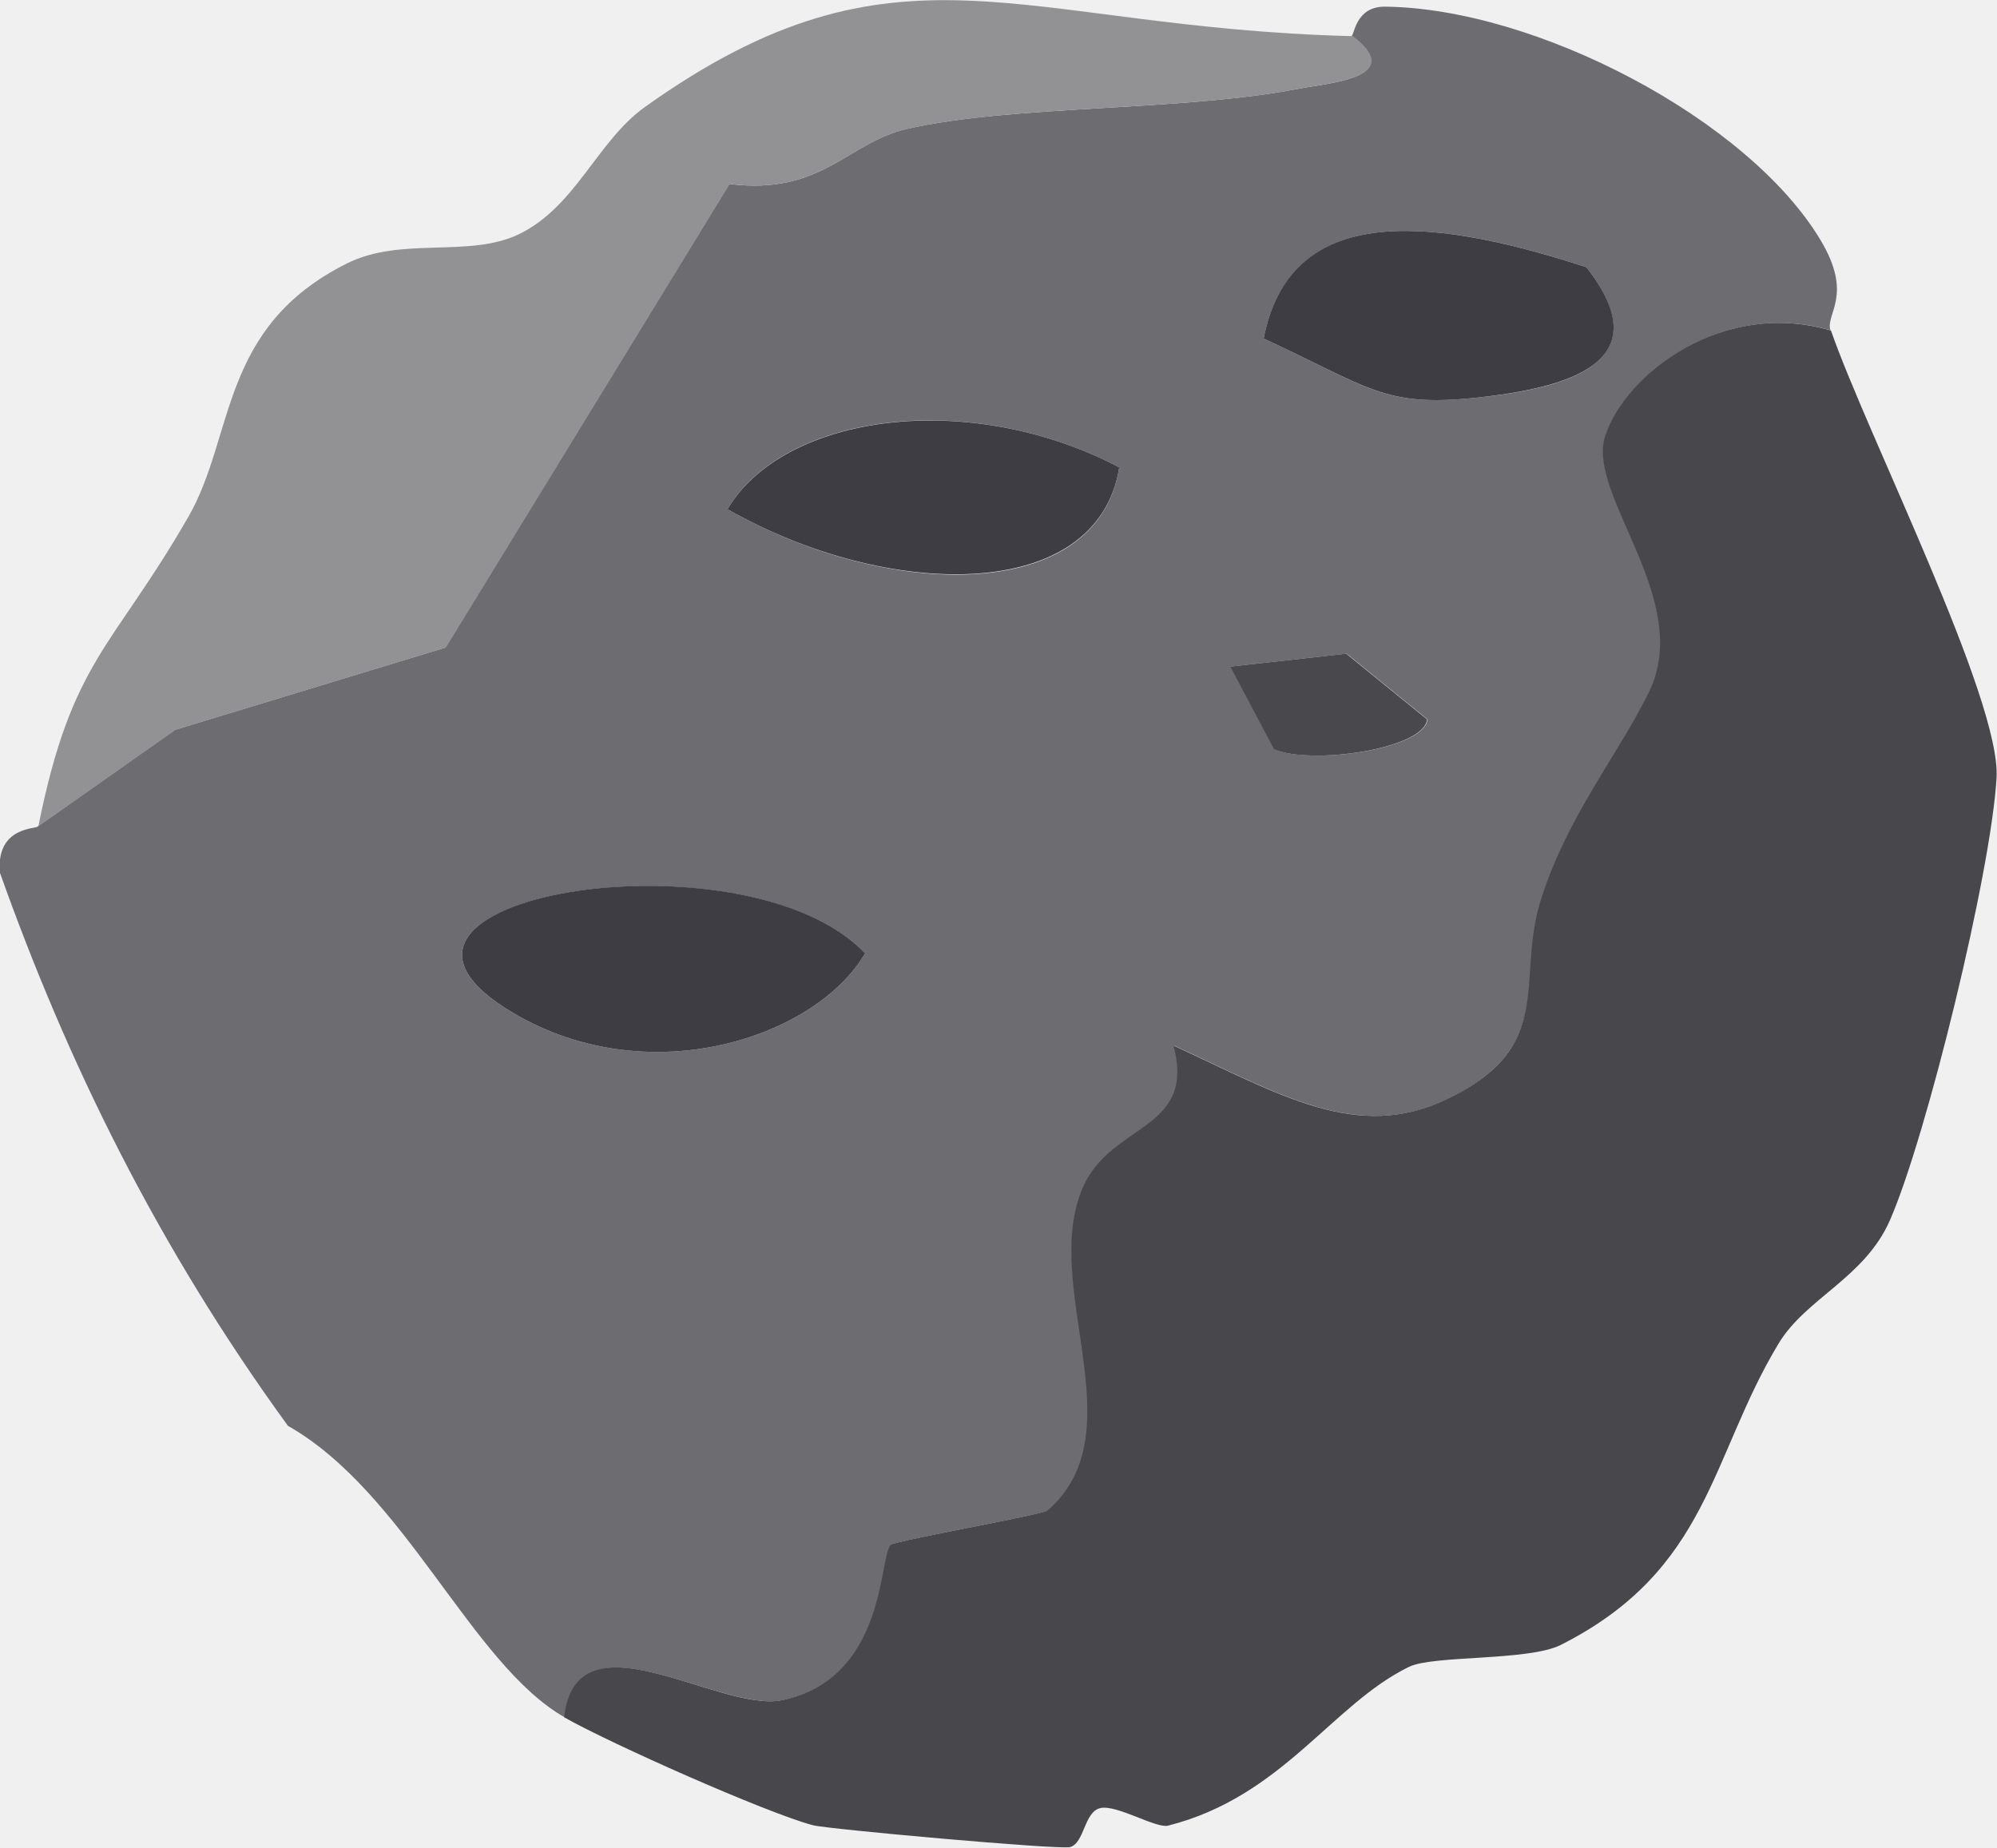
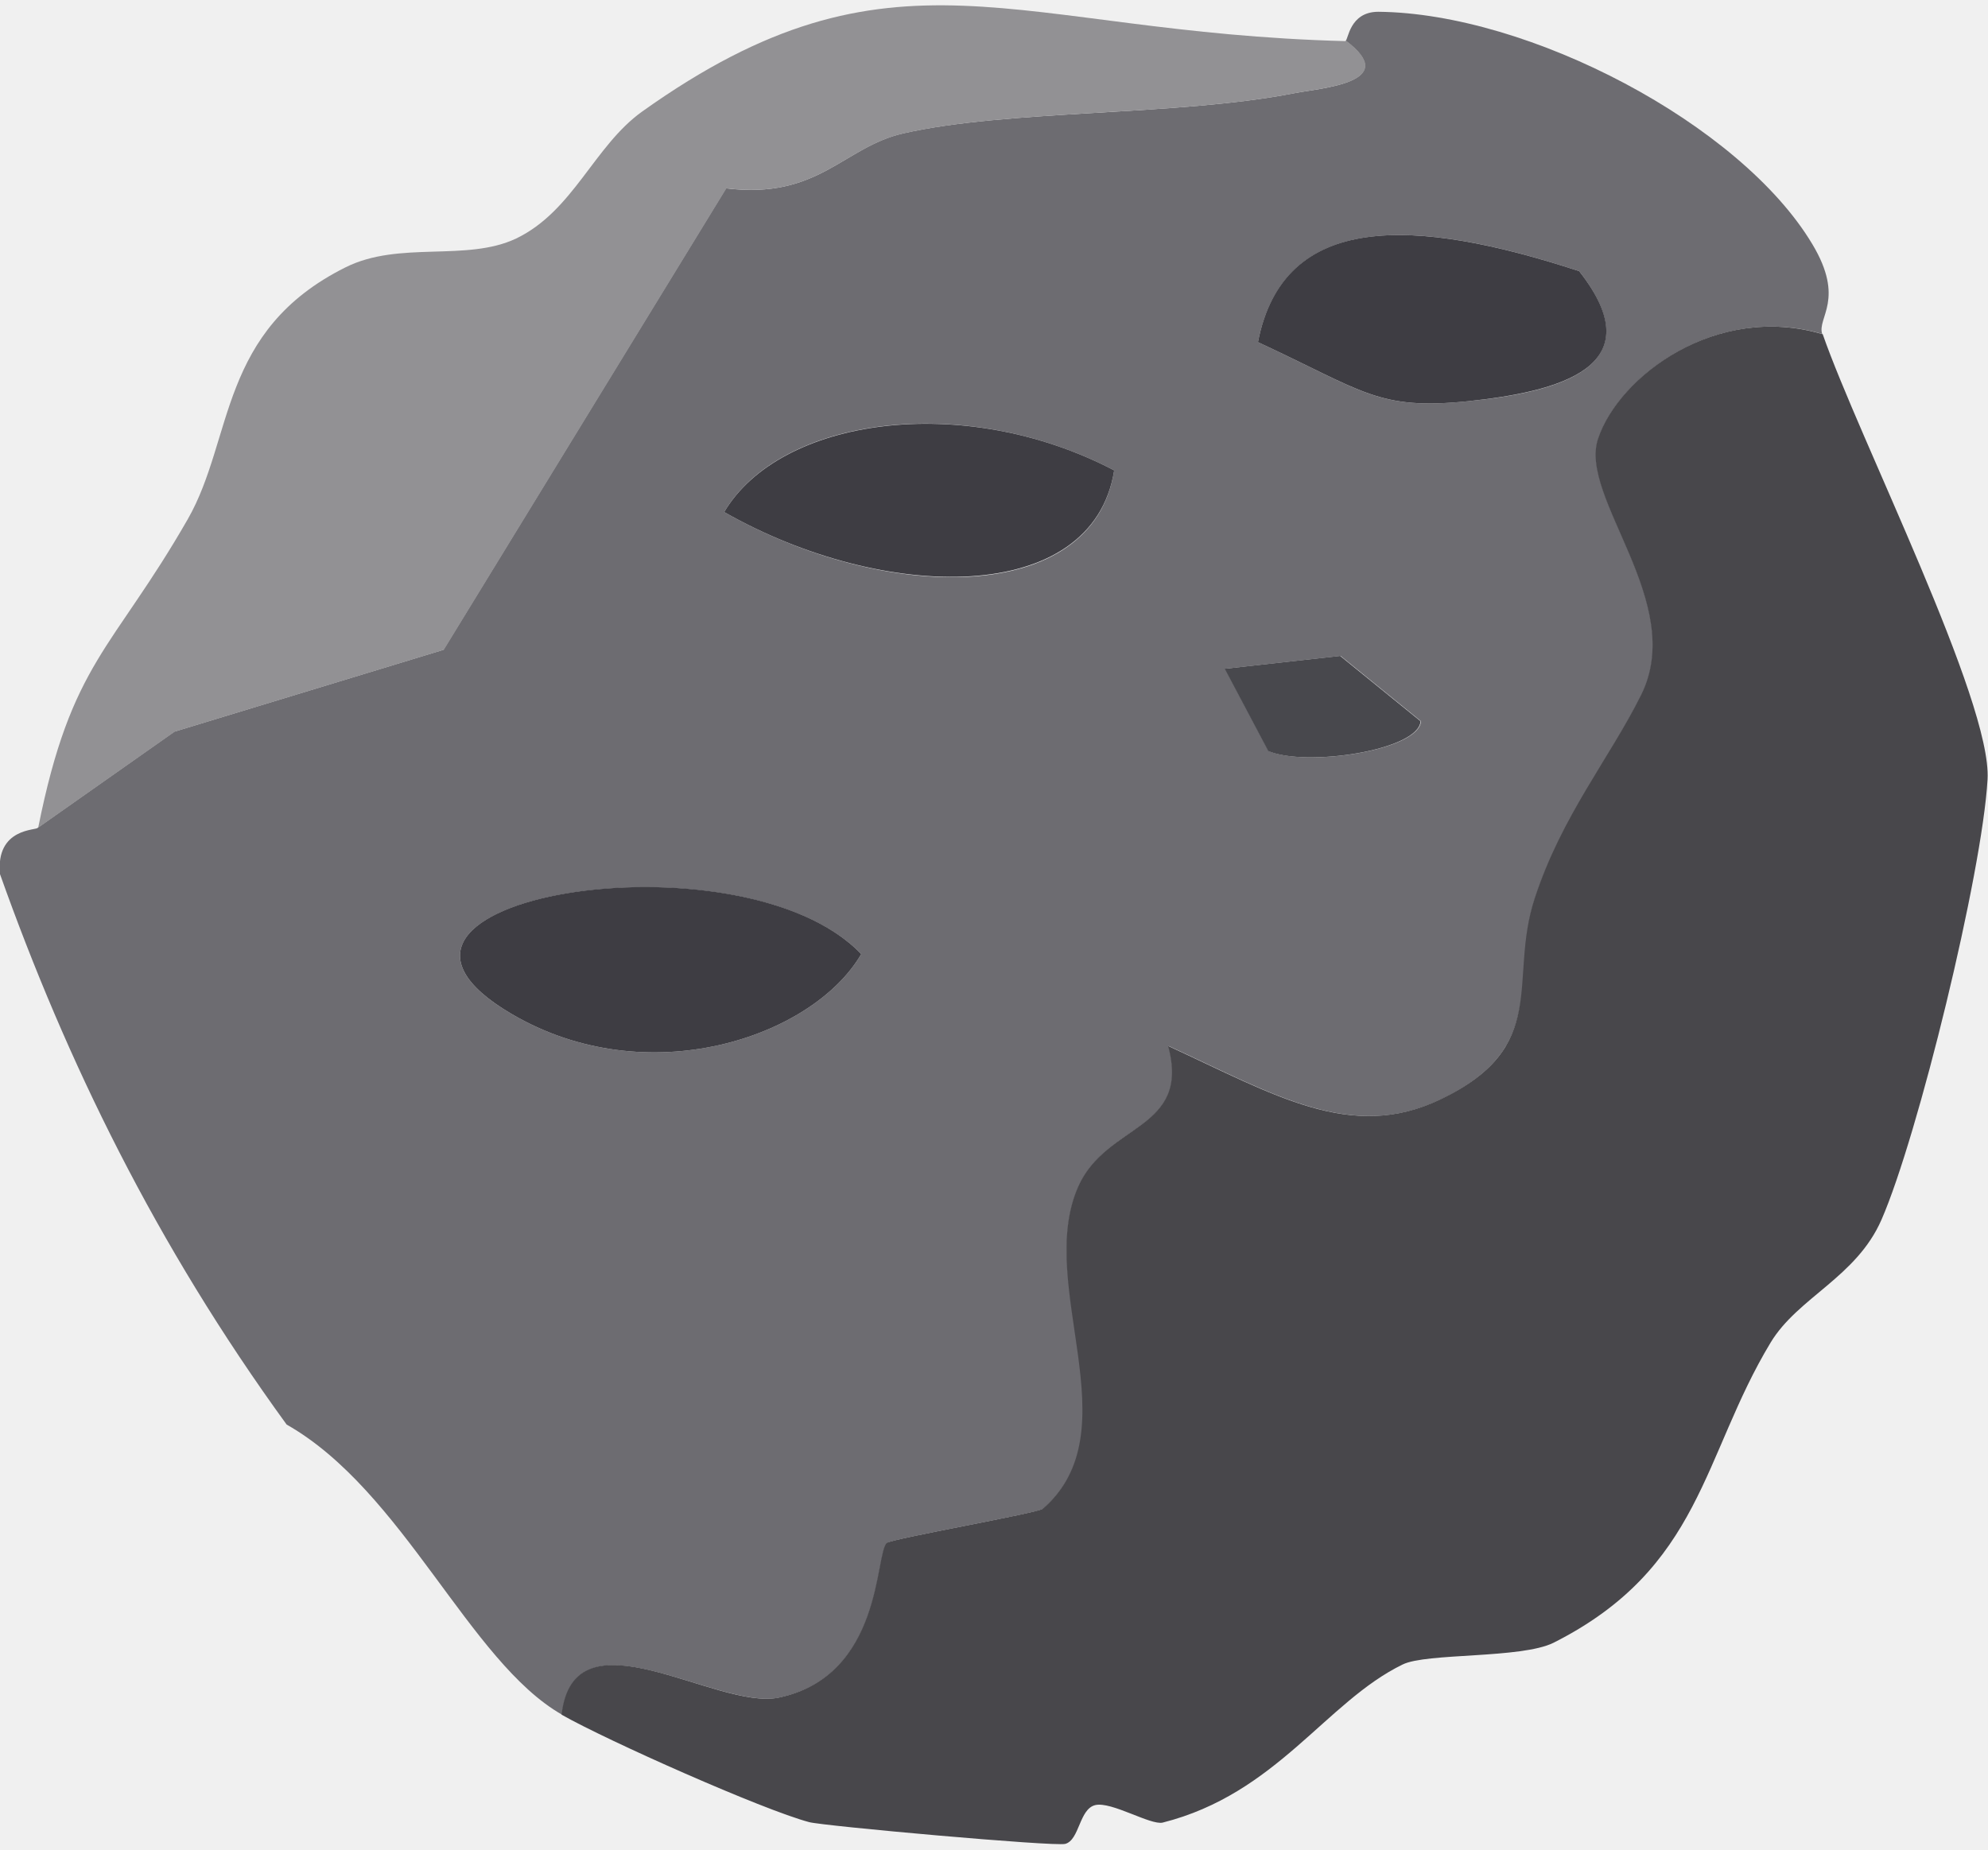
- <svg xmlns="http://www.w3.org/2000/svg" width="134" height="124" viewBox="0 0 134 124" fill="none">
+ <svg xmlns="http://www.w3.org/2000/svg" width="144" height="134" viewBox="0 0 134 124" fill="none">
  <g clip-path="url(#clip0_11_2863)">
    <path d="M122.856 22.177C115.74 20.071 109.168 24.985 107.745 29.229C106.412 33.218 113.741 40.27 110.652 46.492C108.532 50.768 105.231 54.852 103.475 60.213C101.719 65.574 104.565 70.201 97.116 73.775C91.09 76.646 85.972 73.487 78.765 70.169C80.309 75.881 74.616 75.338 72.708 79.646C69.771 86.283 76.433 96.079 70.316 101.376C69.983 101.663 60.141 103.387 59.808 103.674C58.99 104.376 59.566 112.64 52.51 114.108C48.3 114.97 38.701 108.013 37.883 115.257C31.615 111.683 27.194 100.164 19.32 95.696C10.508 83.571 4.482 71.19 -0 58.586C-0.303 55.427 2.513 55.65 2.544 55.459L11.749 48.981L29.889 43.461L48.936 12.349C55.175 13.115 56.84 9.573 60.868 8.647C67.984 7.02 79.249 7.499 87.244 5.935C89.03 5.584 94.481 5.233 90.696 2.393C90.878 2.393 90.938 0.447 92.906 0.447C103.051 0.542 117.314 8.009 122.159 16.114C124.4 19.848 122.462 21.06 122.826 22.177H122.856ZM98.902 26.708C105.05 26.102 111.5 24.411 106.443 17.933C95.359 14.295 86.547 13.881 84.791 22.72C91.938 26.038 92.846 27.314 98.902 26.708ZM75.1 31.367C64.925 26.038 52.57 27.793 48.815 34.175C59.596 40.334 73.677 40.557 75.1 31.367ZM82.58 44.737L85.518 50.289C88.031 51.374 95.632 50.257 95.783 48.279L90.363 43.875L82.611 44.737H82.58ZM58.051 63.978C49.966 55.522 21.167 60.181 34.461 67.999C43.607 73.392 54.781 69.594 58.051 63.978Z" fill="#6D6C71" />
    <path d="M122.856 22.177C125.309 29.229 134.272 46.939 133.97 52.204C133.606 58.554 129.276 76.263 126.823 81.88C125.127 85.772 121.19 87.113 119.343 90.176C114.74 97.802 114.71 105.365 104.717 110.407C102.536 111.492 96.147 111.077 94.542 111.874C89.364 114.395 86.063 120.586 78.371 122.532C77.553 122.724 74.919 121.096 73.829 121.352C72.738 121.607 72.769 123.713 71.8 123.968C71.043 124.16 55.447 122.756 54.539 122.5C51.42 121.671 40.942 117.012 37.853 115.257C38.671 107.981 48.27 114.97 52.48 114.108C59.535 112.64 58.96 104.376 59.778 103.674C60.141 103.387 69.953 101.663 70.286 101.376C76.372 96.111 69.74 86.283 72.678 79.646C74.586 75.338 80.279 75.881 78.734 70.169C85.942 73.487 91.059 76.646 97.086 73.775C104.565 70.201 101.628 65.765 103.445 60.213C105.262 54.661 108.502 50.768 110.622 46.492C113.711 40.27 106.382 33.218 107.715 29.229C109.138 24.985 115.709 20.071 122.826 22.177H122.856Z" fill="#48474B" />
    <path d="M90.727 2.393C94.512 5.233 89.031 5.584 87.274 5.935C79.28 7.499 68.015 7.02 60.898 8.648C56.84 9.573 55.175 13.115 48.967 12.349L29.919 43.461L11.78 48.981L2.574 55.459C4.815 44.258 7.571 43.525 12.658 34.654C15.777 29.197 14.717 21.954 23.287 17.678C26.921 15.859 31.433 17.327 34.795 15.731C38.641 13.881 40.034 9.509 43.274 7.18C60.293 -4.946 68.166 1.851 90.696 2.425L90.727 2.393Z" fill="#929194" />
    <path d="M58.051 63.978C54.781 69.594 43.606 73.392 34.461 67.999C21.167 60.181 49.966 55.49 58.051 63.978Z" fill="#3E3D43" />
    <path d="M98.903 26.708C92.876 27.314 91.938 26.038 84.791 22.72C86.517 13.881 95.329 14.295 106.443 17.933C111.53 24.411 105.05 26.07 98.903 26.708Z" fill="#3E3D43" />
    <path d="M75.101 31.367C73.647 40.525 59.566 40.302 48.815 34.175C52.571 27.825 64.926 26.038 75.101 31.367Z" fill="#3E3D43" />
    <path d="M82.581 44.737L90.333 43.875L95.754 48.279C95.602 50.257 88.001 51.374 85.488 50.289L82.55 44.737H82.581Z" fill="#48484D" />
  </g>
  <defs>
    <clipPath id="clip0_11_2863">
      <rect width="134" height="124" fill="white" />
    </clipPath>
  </defs>
</svg>
